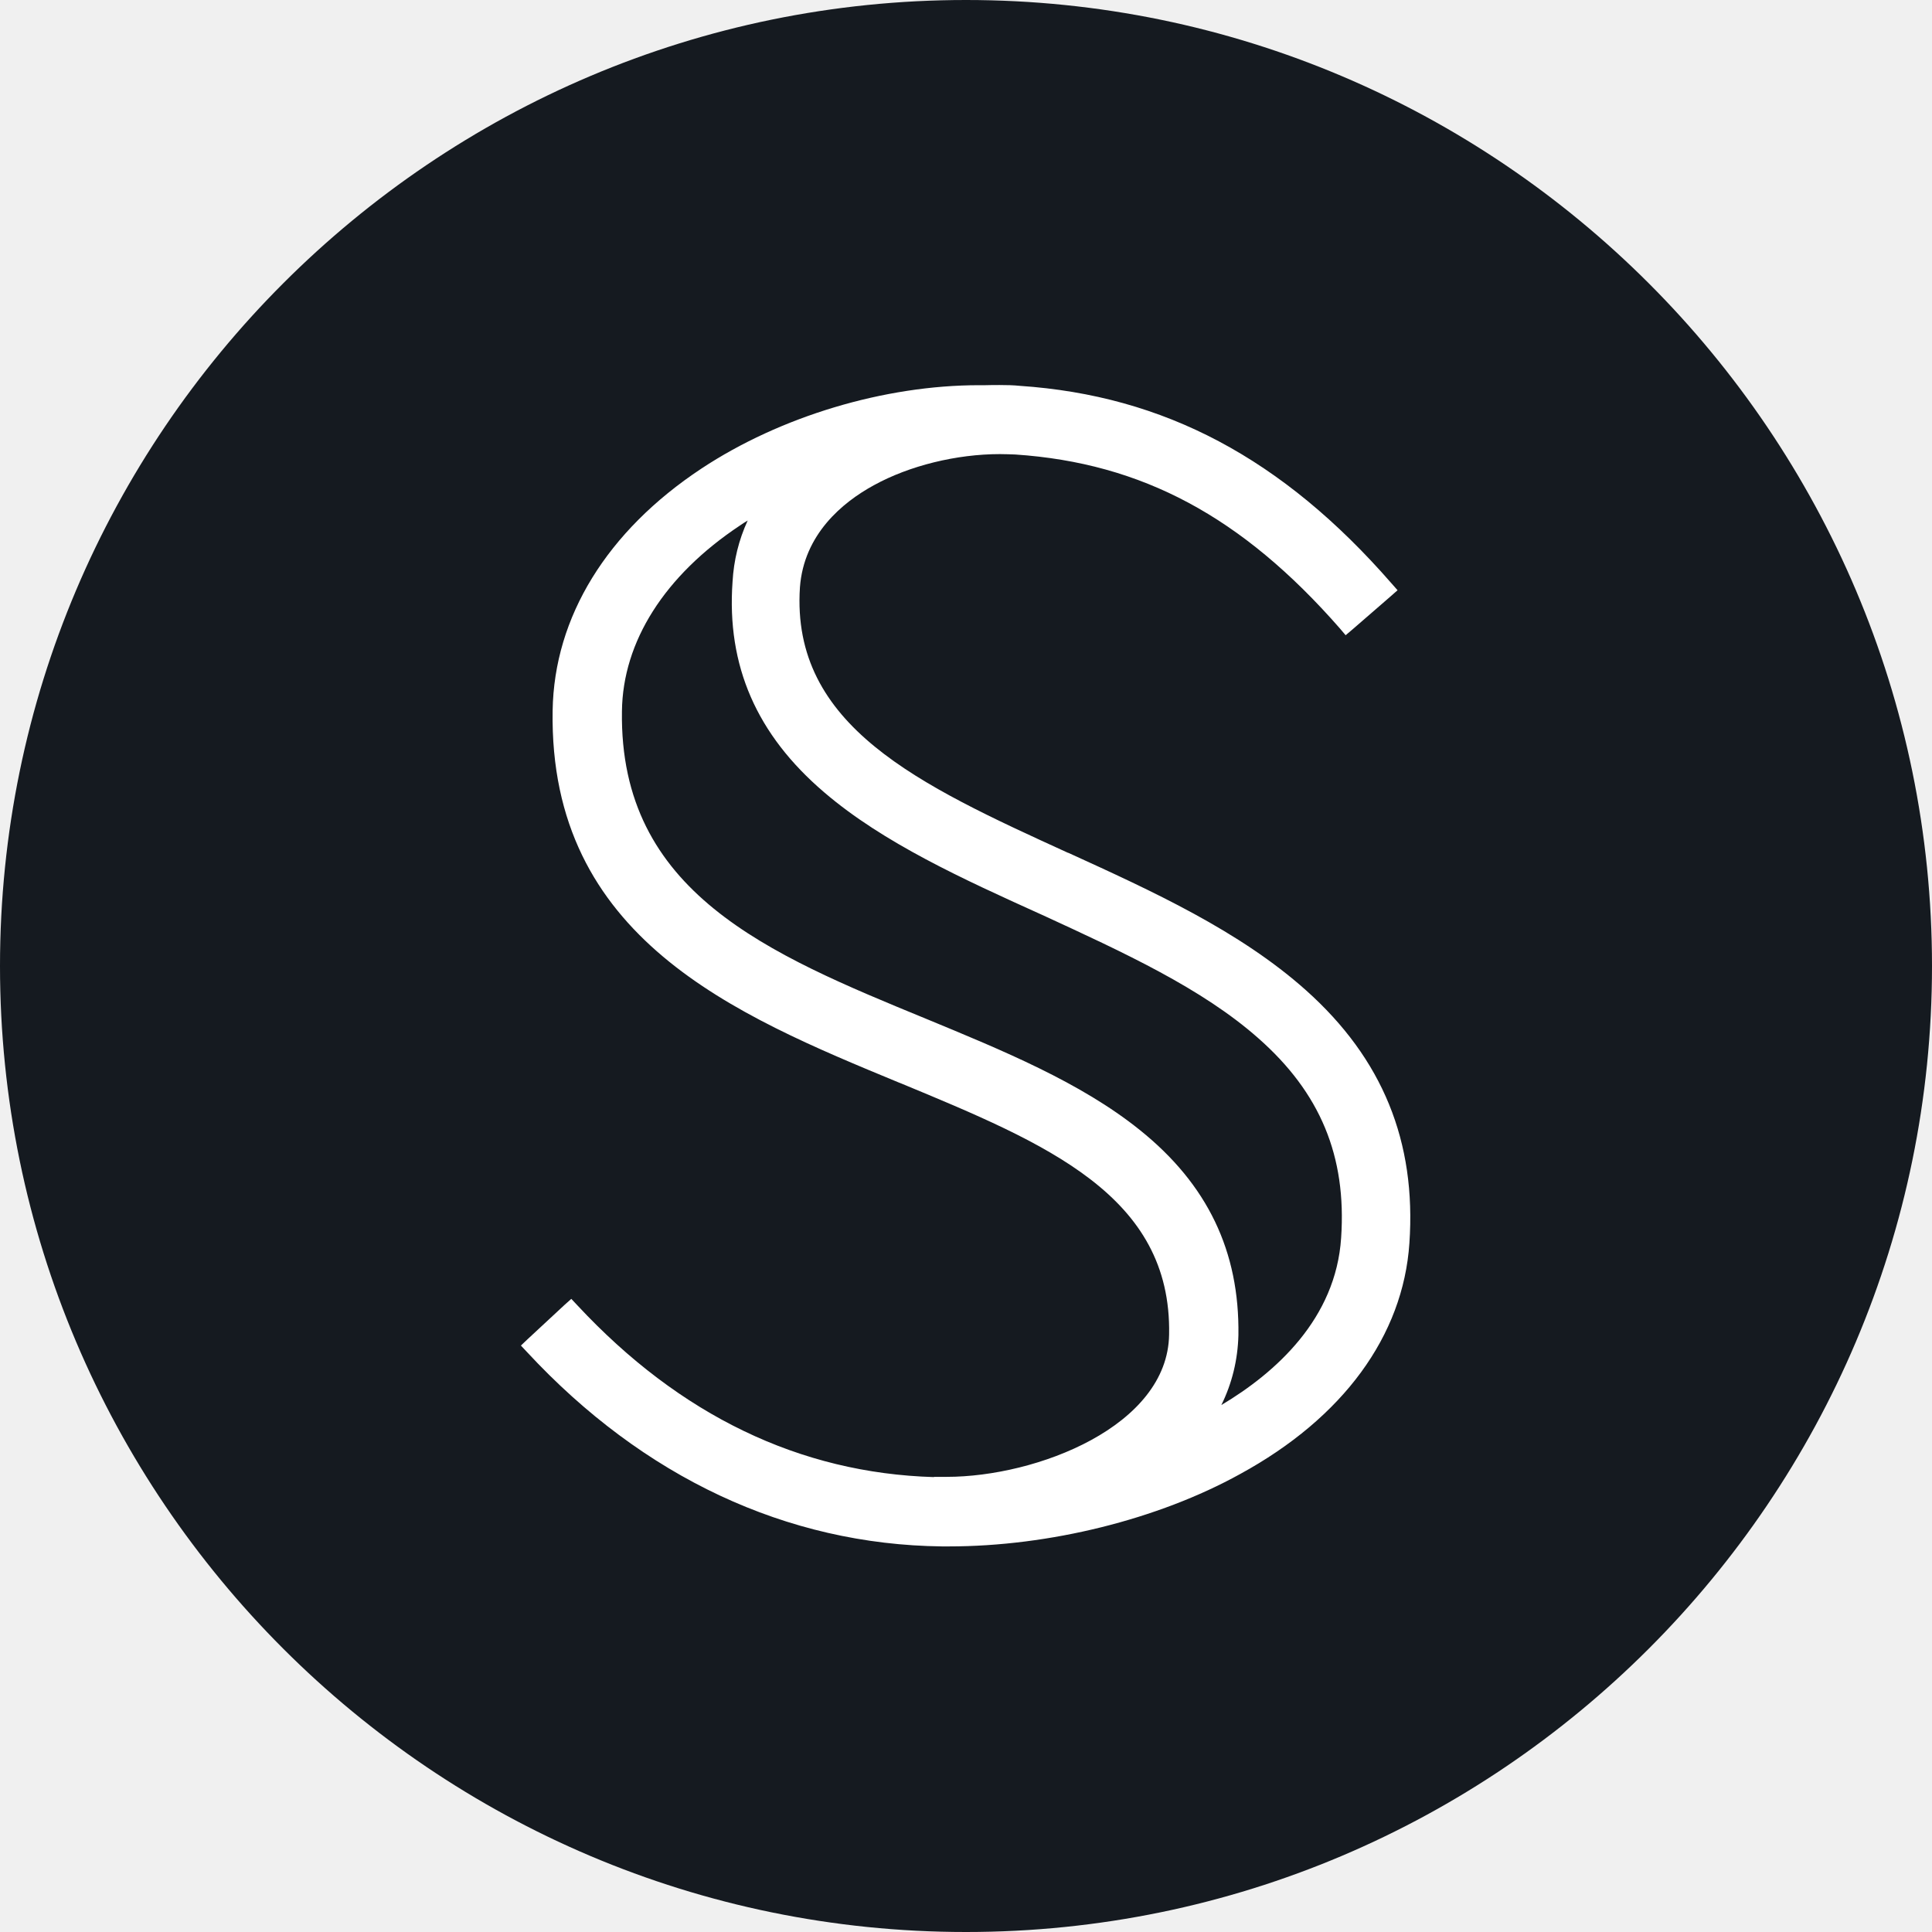
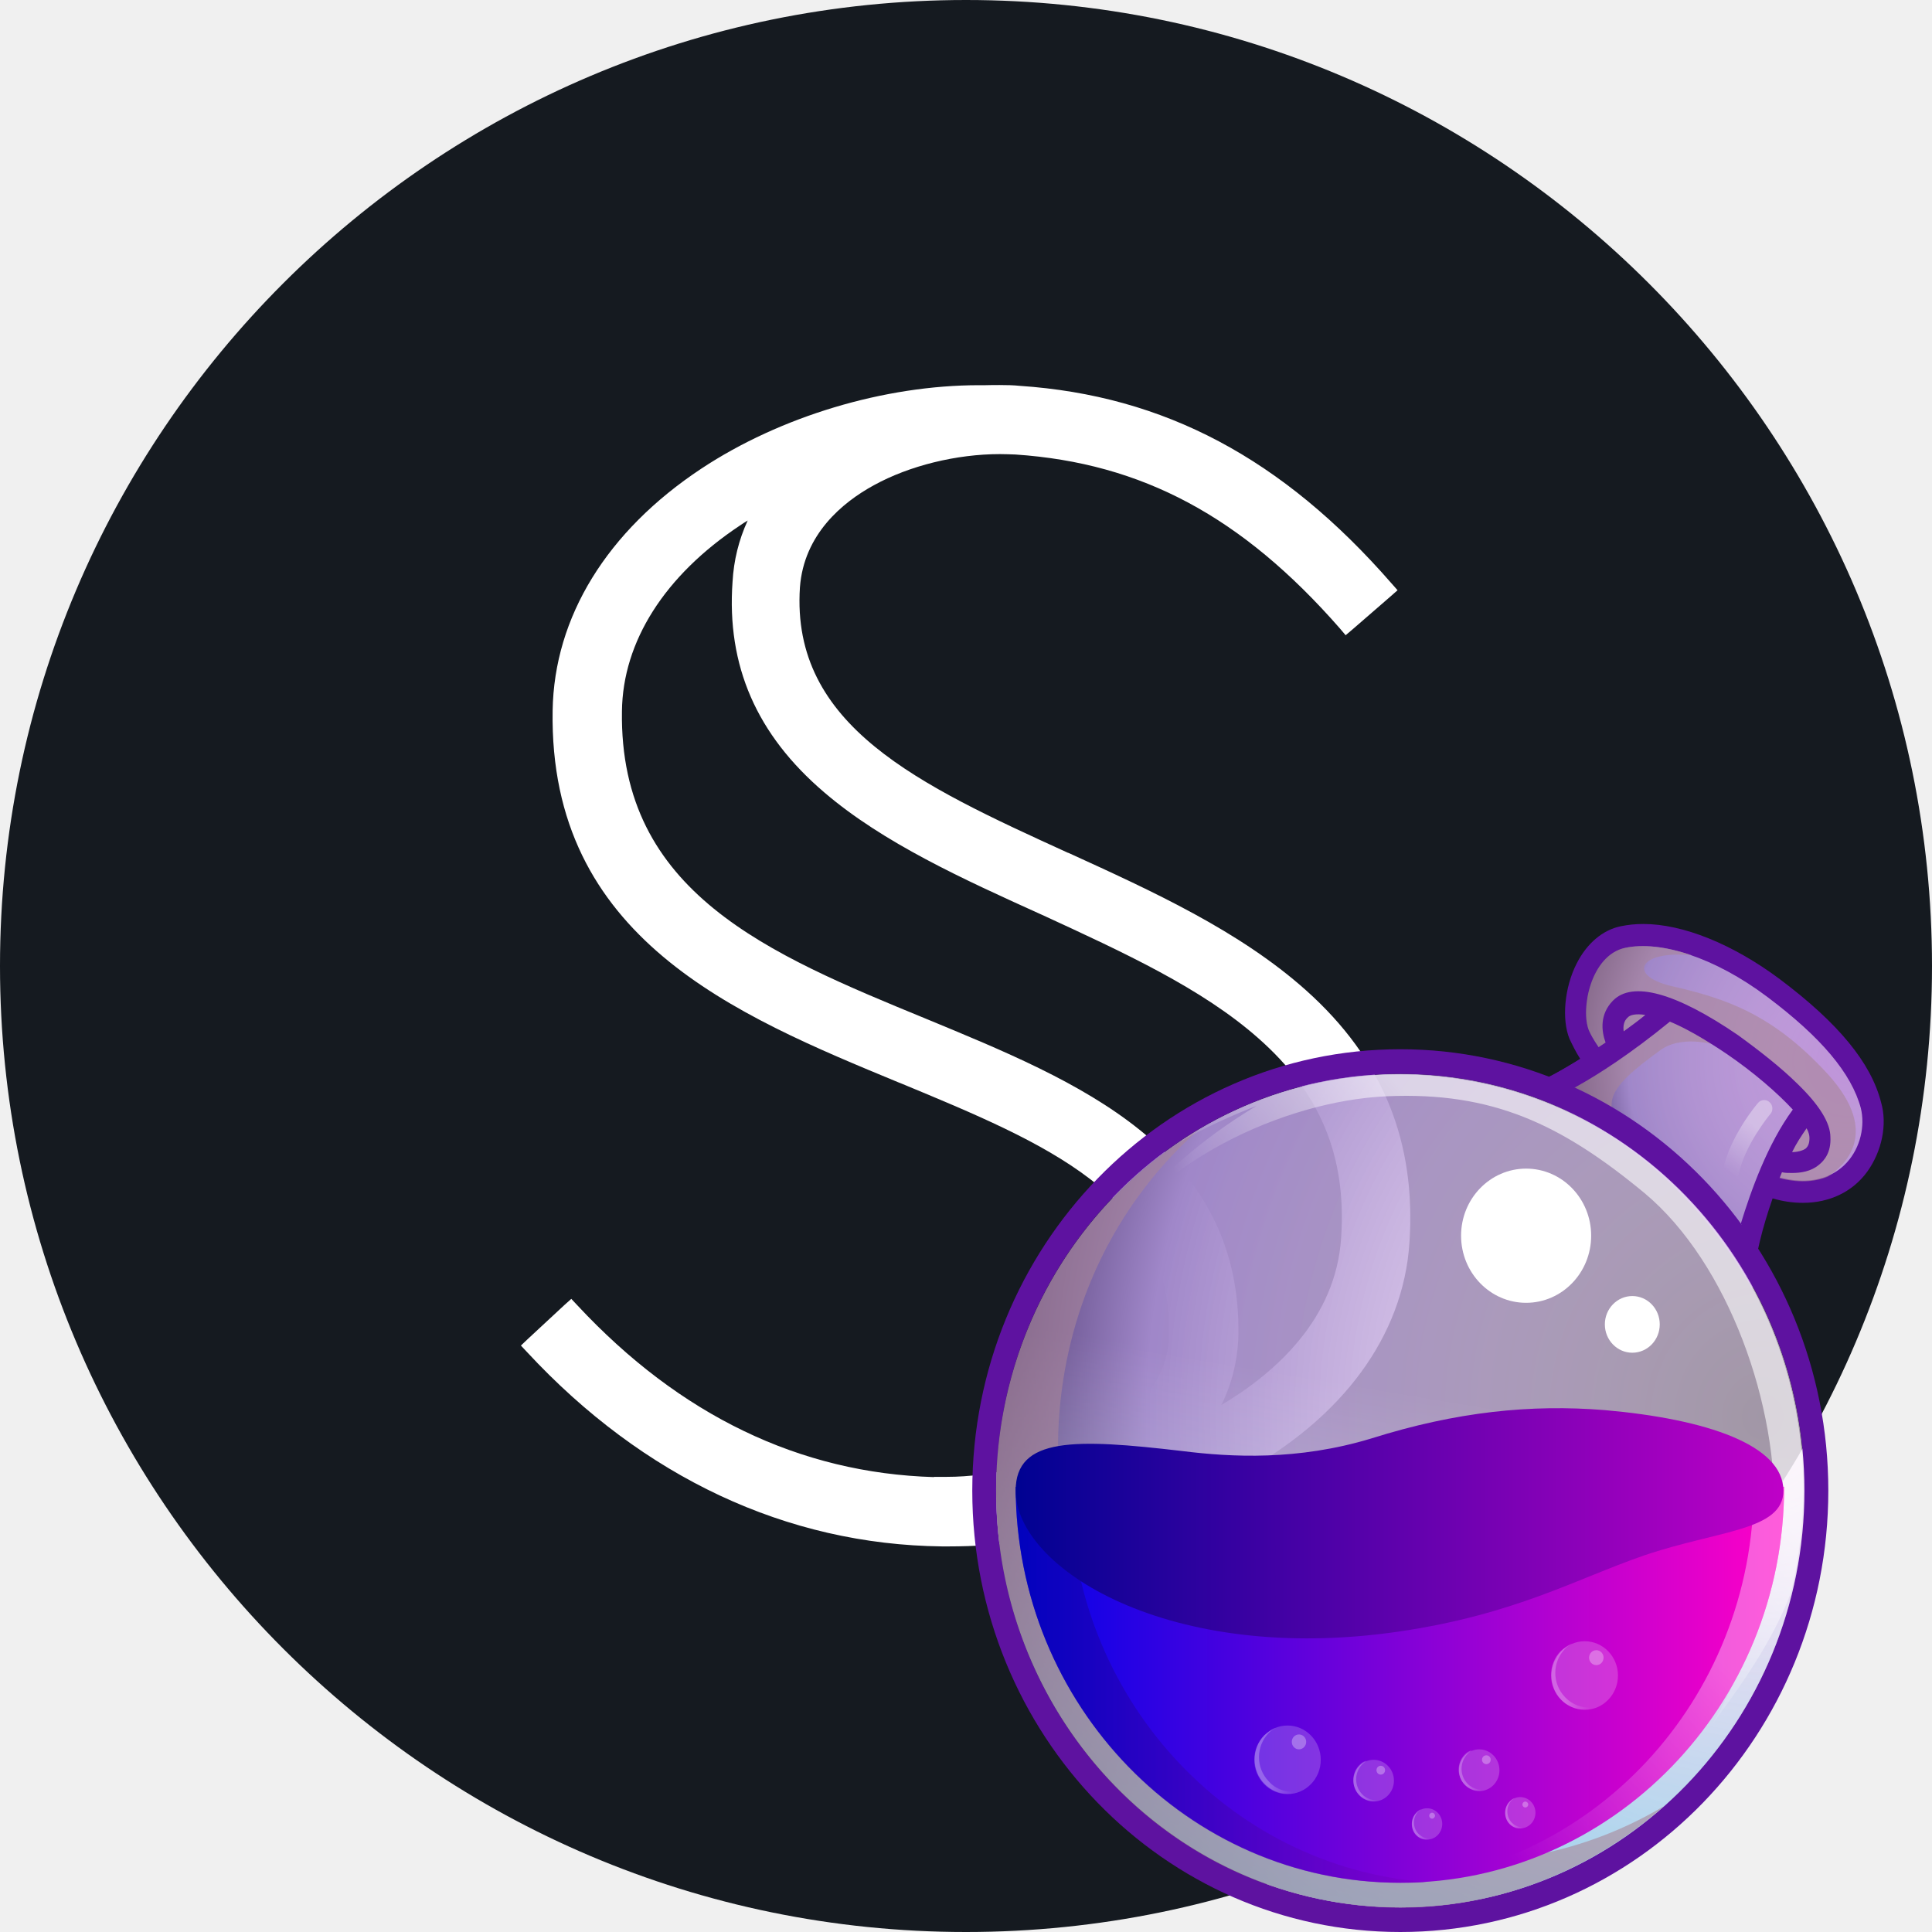
<svg xmlns="http://www.w3.org/2000/svg" width="24" height="24" viewBox="0 0 24 24" fill="none">
  <path d="M12 24C5.383 24 0 18.616 0 12C0 5.384 5.383 0 12 0C18.617 0 24 5.384 24 12C24 18.616 18.617 24 12 24Z" fill="#151A20" />
  <path d="M16.224 12.302C15.399 11.565 14.319 11.072 13.273 10.595L13.265 10.593C11.419 9.75 9.824 9.02 9.937 7.296C9.986 6.639 10.463 6.242 10.855 6.028C11.296 5.785 11.881 5.641 12.422 5.641C12.486 5.641 12.551 5.644 12.613 5.646C14.188 5.752 15.43 6.419 16.644 7.806L16.716 7.891L16.801 7.819L17.276 7.407L17.361 7.332L17.286 7.247C15.933 5.695 14.464 4.914 12.667 4.793C12.59 4.785 12.507 4.783 12.417 4.783C12.363 4.783 12.303 4.783 12.242 4.785H12.164C10.986 4.785 9.695 5.172 8.713 5.821C7.54 6.597 6.883 7.665 6.865 8.827C6.818 11.655 9.131 12.606 11.169 13.449L11.175 13.451L11.195 13.459C12.999 14.207 14.556 14.851 14.523 16.578C14.507 17.717 12.878 18.346 11.76 18.346H11.602V18.349C9.935 18.3 8.445 17.581 7.174 16.217L7.097 16.135L7.014 16.209L6.553 16.637L6.471 16.715L6.548 16.797C7.991 18.352 9.772 19.187 11.7 19.21H11.788C13.033 19.21 14.386 18.875 15.407 18.31C16.685 17.612 17.43 16.594 17.508 15.444C17.595 14.181 17.175 13.152 16.224 12.302ZM10.239 9.843C10.973 10.472 11.969 10.923 12.93 11.358L12.948 11.366C13.966 11.835 14.93 12.278 15.629 12.895C16.402 13.575 16.729 14.364 16.66 15.377C16.595 16.38 15.85 17.05 15.172 17.454C15.304 17.186 15.376 16.895 15.384 16.586C15.399 15.544 15 14.712 14.159 14.037C13.425 13.446 12.45 13.047 11.507 12.657C9.546 11.851 7.692 11.088 7.726 8.835C7.736 7.969 8.257 7.149 9.192 6.528C9.223 6.507 9.254 6.486 9.288 6.466C9.177 6.708 9.115 6.961 9.1 7.226C9.025 8.27 9.399 9.126 10.239 9.843Z" fill="white" />
+   <path d="M23.367 13.692C23.241 13.201 22.837 12.71 22.11 12.164C21.526 11.728 20.907 11.478 20.413 11.478C20.314 11.478 20.224 11.488 20.134 11.506C19.91 11.552 19.712 11.719 19.586 11.969C19.434 12.265 19.398 12.664 19.497 12.905C19.532 12.979 19.577 13.071 19.631 13.155C19.155 13.451 18.886 13.534 18.85 13.544C20.089 13.97 21.122 14.859 21.769 16.017L21.778 15.905C21.805 15.6 21.894 15.248 22.02 14.887C22.146 14.924 22.271 14.942 22.397 14.942C22.73 14.942 23.017 14.803 23.197 14.553C23.376 14.303 23.448 13.97 23.367 13.692Z" fill="#5E12A0" />
+   <path d="M22.074 14.618C22.891 14.85 23.223 14.201 23.116 13.766C22.999 13.331 22.622 12.886 21.957 12.386C21.293 11.886 20.619 11.682 20.188 11.775C19.757 11.867 19.631 12.543 19.739 12.803C19.784 12.905 19.883 13.053 20.017 13.22C19.847 13.34 19.685 13.432 19.55 13.516C20.377 13.896 21.095 14.488 21.634 15.229C21.697 14.979 21.787 14.757 21.867 14.562C21.93 14.572 22.002 14.59 22.074 14.618Z" fill="url(#paint0_radial_8742_11997)" />
+   <path d="M17.395 23.694C20.167 23.694 22.415 21.376 22.415 18.517C22.415 15.658 20.167 13.339 17.395 13.339C14.622 13.339 12.374 15.658 12.374 18.517C12.374 21.376 14.622 23.694 17.395 23.694Z" fill="url(#paint1_radial_8742_11997)" />
+   <path opacity="0.6" d="M22.703 13.34C22.021 12.599 21.446 12.404 20.754 12.247C20.215 12.117 20.359 11.802 21.015 11.867C20.701 11.756 20.404 11.728 20.189 11.774C19.757 11.867 19.632 12.543 19.739 12.802C19.784 12.904 19.883 13.053 20.018 13.219C19.775 13.386 19.569 13.506 19.398 13.599C19.479 13.636 19.578 13.682 19.695 13.747C20 13.914 20.332 14.192 20.332 14.192C19.829 13.747 19.937 13.543 20.629 13.043C20.844 12.886 21.239 12.904 21.608 13.099C21.976 13.293 22.407 13.784 22.407 13.784L21.994 14.599C22.021 14.608 22.047 14.618 22.075 14.627C22.335 14.701 22.541 14.683 22.703 14.618C22.892 14.497 23.386 14.09 22.703 13.34Z" fill="#A98698" />
+   <path d="M20.744 12.691C20.924 12.765 21.157 12.895 21.445 13.089C21.786 13.321 22.083 13.58 22.271 13.784C21.957 14.21 21.75 14.794 21.625 15.201C21.687 15.294 21.759 15.386 21.822 15.479C21.885 15.248 21.993 14.905 22.136 14.562C22.172 14.571 22.217 14.571 22.262 14.571C22.37 14.571 22.496 14.553 22.595 14.47C22.666 14.414 22.747 14.312 22.738 14.127C22.738 13.951 22.604 13.729 22.325 13.46C22.128 13.265 21.858 13.053 21.589 12.858C20.816 12.33 20.277 12.182 20.035 12.432C19.873 12.599 19.891 12.802 19.945 12.951C19.658 13.145 19.415 13.284 19.254 13.377C19.361 13.414 19.46 13.46 19.568 13.506C19.855 13.349 20.268 13.08 20.744 12.691ZM22.442 14.016C22.469 14.062 22.478 14.108 22.478 14.136C22.478 14.22 22.451 14.247 22.433 14.266C22.397 14.294 22.325 14.312 22.262 14.312C22.316 14.201 22.379 14.108 22.442 14.016ZM20.224 12.636C20.25 12.608 20.322 12.589 20.439 12.608C20.349 12.682 20.259 12.747 20.17 12.812C20.161 12.747 20.17 12.682 20.224 12.636Z" fill="#5E12A0" />
+   <path d="M17.395 13.034C14.458 13.034 12.078 15.488 12.078 18.517C12.078 21.546 14.458 24 17.395 24C20.332 24 22.712 21.546 22.712 18.517C22.712 15.488 20.323 13.034 17.395 13.034ZM17.395 23.694C14.62 23.694 12.375 21.379 12.375 18.517C12.375 15.655 14.62 13.34 17.395 13.34C20.17 13.34 22.415 15.655 22.415 18.517C22.415 21.379 20.161 23.694 17.395 23.694Z" fill="#5E12A0" />
+   <path opacity="0.6" d="M17.395 23.694C20.167 23.694 22.415 21.376 22.415 18.517C22.415 15.658 20.167 13.339 17.395 13.339C14.622 13.339 12.374 15.658 12.374 18.517C12.374 21.376 14.622 23.694 17.395 23.694Z" fill="url(#paint2_linear_8742_11997)" />
+   <path opacity="0.6" d="M17.359 23.064C14.62 22.611 12.761 19.953 13.21 17.128C13.407 15.877 14.018 14.812 14.88 14.043C13.623 14.794 12.689 16.1 12.438 17.693C11.998 20.517 13.857 23.176 16.587 23.629C18.113 23.889 19.586 23.398 20.673 22.435C19.712 23.009 18.544 23.259 17.359 23.064Z" fill="#A98698" />
+   <path opacity="0.6" d="M18.194 13.414C16.928 13.201 15.698 13.497 14.692 14.155C14.674 14.174 14.656 14.192 14.656 14.192C15.042 13.951 15.608 13.738 15.608 13.738C14.153 14.609 13.704 15.6 13.704 15.6C14.27 14.47 15.931 13.673 17.233 13.618C18.535 13.562 19.389 13.96 20.43 14.822C21.472 15.693 22.101 17.471 22.038 18.878C21.984 20.286 21.266 21.425 21.266 21.425C21.759 20.768 22.056 20.286 22.244 19.795C22.28 19.647 22.316 19.499 22.334 19.342C22.783 16.526 20.933 13.868 18.194 13.414Z" fill="url(#paint3_linear_8742_11997)" />
+   <path d="M22.163 18.47C22.163 21.184 20.026 23.388 17.394 23.388C14.763 23.388 12.617 21.184 12.617 18.47H22.163Z" fill="url(#paint4_linear_8742_11997)" />
+   <g opacity="0.6">
+     <path opacity="0.6" d="M21.786 18.471C21.786 21.12 19.757 23.287 17.206 23.389C17.269 23.389 17.332 23.389 17.395 23.389C20.026 23.389 22.163 21.184 22.163 18.471H21.786Z" fill="url(#paint5_linear_8742_11997)" />
+   </g>
+   <g opacity="0.7">
+     <path opacity="0.7" d="M13.292 18.471H12.618C12.618 21.184 14.756 23.389 17.387 23.389C17.504 23.389 17.611 23.389 17.719 23.38C15.249 23.194 13.292 21.064 13.292 18.471Z" fill="url(#paint6_linear_8742_11997)" />
+   </g>
+   <path d="M22.154 18.517C22.154 17.952 21.202 17.628 19.936 17.517C19.02 17.443 18.095 17.535 17.035 17.869C16.119 18.147 15.293 18.101 14.691 18.026C13.353 17.869 12.617 17.85 12.617 18.517C12.617 19.48 14.52 20.684 17.376 20.268C18.822 20.055 19.567 19.619 20.421 19.323C21.346 19.008 22.154 19.017 22.154 18.517Z" fill="url(#paint7_linear_8742_11997)" />
+   <path d="M18.958 16.184C19.404 16.184 19.766 15.811 19.766 15.35C19.766 14.89 19.404 14.517 18.958 14.517C18.512 14.517 18.15 14.89 18.15 15.35C18.15 15.811 18.512 16.184 18.958 16.184Z" fill="white" />
+   <path d="M20.277 16.804C20.466 16.804 20.618 16.646 20.618 16.452C20.618 16.258 20.466 16.1 20.277 16.1C20.089 16.1 19.936 16.258 19.936 16.452C19.936 16.646 20.089 16.804 20.277 16.804Z" fill="white" />
+   <g opacity="0.6">
+     <path opacity="0.6" d="M21.498 14.683C21.489 14.683 21.48 14.683 21.48 14.683C21.426 14.674 21.39 14.618 21.399 14.553C21.48 14.127 21.821 13.72 21.839 13.701C21.875 13.655 21.947 13.655 21.982 13.692C22.027 13.729 22.027 13.803 21.991 13.84C21.982 13.85 21.668 14.229 21.596 14.6C21.587 14.655 21.543 14.683 21.498 14.683Z" fill="url(#paint8_linear_8742_11997)" />
+   </g>
+   <path opacity="0.2" d="M17.064 22.379C17.203 22.379 17.316 22.263 17.316 22.12C17.316 21.977 17.203 21.861 17.064 21.861C16.925 21.861 16.813 21.977 16.813 22.12C16.813 22.263 16.925 22.379 17.064 22.379Z" fill="white" />
+   <g opacity="0.4">
+     <path opacity="0.6" d="M16.921 22.289C16.822 22.187 16.822 22.02 16.921 21.918C16.939 21.9 16.957 21.891 16.975 21.872C16.939 21.881 16.912 21.9 16.885 21.928C16.786 22.029 16.786 22.196 16.885 22.298C16.966 22.381 17.091 22.4 17.19 22.344C17.1 22.381 16.993 22.363 16.921 22.289Z" fill="url(#paint9_linear_8742_11997)" />
+   </g>
+   <path opacity="0.3" d="M17.152 22.045C17.182 22.045 17.206 22.02 17.206 21.99C17.206 21.959 17.182 21.935 17.152 21.935C17.123 21.935 17.099 21.959 17.099 21.99C17.099 22.02 17.123 22.045 17.152 22.045Z" fill="white" />
+   <path opacity="0.2" d="M18.375 22.25C18.514 22.25 18.627 22.134 18.627 21.991C18.627 21.848 18.514 21.731 18.375 21.731C18.237 21.731 18.124 21.848 18.124 21.991C18.124 22.134 18.237 22.25 18.375 22.25Z" fill="white" />
+   <g opacity="0.4">
+     <path opacity="0.6" d="M18.23 22.158C18.131 22.056 18.131 21.89 18.23 21.788C18.248 21.769 18.266 21.76 18.284 21.742C18.248 21.751 18.221 21.769 18.194 21.797C18.095 21.899 18.095 22.066 18.194 22.168C18.275 22.251 18.4 22.27 18.499 22.214C18.409 22.251 18.302 22.232 18.23 22.158Z" fill="url(#paint10_linear_8742_11997)" />
+   </g>
+   <path opacity="0.3" d="M18.464 21.915C18.494 21.915 18.518 21.89 18.518 21.86C18.518 21.829 18.494 21.805 18.464 21.805C18.434 21.805 18.41 21.829 18.41 21.86C18.41 21.89 18.434 21.915 18.464 21.915Z" fill="white" />
+   <path opacity="0.2" d="M17.728 22.852C17.832 22.852 17.916 22.765 17.916 22.657C17.916 22.55 17.832 22.463 17.728 22.463C17.623 22.463 17.539 22.55 17.539 22.657C17.539 22.765 17.623 22.852 17.728 22.852Z" fill="white" />
+   <g opacity="0.4">
+     <path opacity="0.6" d="M17.619 22.779C17.547 22.705 17.547 22.575 17.619 22.501C17.628 22.492 17.646 22.483 17.655 22.474C17.628 22.483 17.61 22.501 17.592 22.52C17.52 22.594 17.52 22.724 17.592 22.798C17.655 22.863 17.745 22.872 17.825 22.826C17.754 22.853 17.673 22.835 17.619 22.779Z" fill="url(#paint11_linear_8742_11997)" />
+   </g>
+   <path opacity="0.3" d="M17.79 22.592C17.81 22.592 17.826 22.575 17.826 22.555C17.826 22.535 17.81 22.518 17.79 22.518C17.77 22.518 17.754 22.535 17.754 22.555C17.754 22.575 17.77 22.592 17.79 22.592Z" fill="white" />
+   <path opacity="0.2" d="M18.885 22.713C18.989 22.713 19.074 22.626 19.074 22.518C19.074 22.411 18.989 22.324 18.885 22.324C18.781 22.324 18.697 22.411 18.697 22.518C18.697 22.626 18.781 22.713 18.885 22.713Z" fill="white" />
+   <g opacity="0.4">
+     <path opacity="0.6" d="M18.779 22.641C18.707 22.567 18.707 22.437 18.779 22.363C18.788 22.354 18.806 22.344 18.815 22.335C18.788 22.344 18.77 22.363 18.752 22.381C18.68 22.455 18.68 22.585 18.752 22.659C18.815 22.724 18.905 22.733 18.986 22.687C18.914 22.715 18.833 22.696 18.779 22.641Z" fill="url(#paint12_linear_8742_11997)" />
+   </g>
+   <path opacity="0.3" d="M18.948 22.453C18.968 22.453 18.984 22.437 18.984 22.416C18.984 22.396 18.968 22.38 18.948 22.38C18.928 22.38 18.912 22.396 18.912 22.416C18.912 22.437 18.928 22.453 18.948 22.453Z" fill="white" />
+   <path opacity="0.2" d="M15.994 22.287C16.222 22.287 16.407 22.096 16.407 21.861C16.407 21.626 16.222 21.435 15.994 21.435C15.765 21.435 15.581 21.626 15.581 21.861C15.581 22.096 15.765 22.287 15.994 22.287Z" fill="white" />
+   <g opacity="0.4">
+     <path opacity="0.6" d="M15.761 22.129C15.599 21.962 15.599 21.694 15.761 21.527C15.788 21.499 15.815 21.481 15.851 21.462C15.797 21.481 15.752 21.518 15.707 21.555C15.545 21.721 15.545 21.99 15.707 22.157C15.842 22.296 16.048 22.323 16.21 22.222C16.057 22.287 15.877 22.259 15.761 22.129Z" fill="url(#paint13_linear_8742_11997)" />
+   </g>
+   <path opacity="0.3" d="M16.136 21.731C16.186 21.731 16.226 21.689 16.226 21.638C16.226 21.587 16.186 21.546 16.136 21.546C16.087 21.546 16.047 21.587 16.047 21.638C16.047 21.689 16.087 21.731 16.136 21.731Z" fill="white" />
+   <path opacity="0.2" d="M19.686 21.24C19.914 21.24 20.099 21.049 20.099 20.814C20.099 20.579 19.914 20.388 19.686 20.388C19.458 20.388 19.273 20.579 19.273 20.814C19.273 21.049 19.458 21.24 19.686 21.24Z" fill="white" />
+   <g opacity="0.4">
+     <path opacity="0.6" d="M19.442 21.083C19.28 20.916 19.28 20.648 19.442 20.481C19.469 20.453 19.496 20.435 19.532 20.416C19.478 20.435 19.433 20.472 19.388 20.509C19.227 20.675 19.227 20.944 19.388 21.111C19.523 21.25 19.729 21.277 19.891 21.176C19.738 21.241 19.568 21.213 19.442 21.083Z" fill="url(#paint14_linear_8742_11997)" />
+   </g>
+   <path opacity="0.3" d="M19.83 20.685C19.88 20.685 19.92 20.643 19.92 20.592C19.92 20.541 19.88 20.499 19.83 20.499C19.78 20.499 19.74 20.541 19.74 20.592C19.74 20.643 19.78 20.685 19.83 20.685Z" fill="white" />
+   <defs>
+     <radialGradient id="paint0_radial_8742_11997" cx="0" cy="0" r="1" gradientUnits="userSpaceOnUse" gradientTransform="translate(22.9518 13.1824) scale(4.01388 4.13951)">
+       <stop stop-color="#FFEAFF" stop-opacity="0.6" />
+       <stop offset="0.681" stop-color="#A087C9" />
+       <stop offset="1" stop-color="#10002F" />
+     </radialGradient>
+     <radialGradient id="paint1_radial_8742_11997" cx="0" cy="0" r="1" gradientUnits="userSpaceOnUse" gradientTransform="translate(21.901 17.5974) scale(11.2414 12.33)">
+       <stop stop-color="#FFEAFF" stop-opacity="0.6" />
+       <stop offset="0.681" stop-color="#A087C9" />
+       <stop offset="1" stop-color="#10002F" />
+     </radialGradient>
+     <linearGradient id="paint2_linear_8742_11997" x1="16.589" y1="23.621" x2="18.294" y2="13.421" gradientUnits="userSpaceOnUse">
+       <stop stop-color="#81FFFF" />
+       <stop offset="0.62" stop-color="white" stop-opacity="0" />
+     </linearGradient>
+     <linearGradient id="paint3_linear_8742_11997" x1="20.933" y1="15.001" x2="16.665" y2="18.798" gradientUnits="userSpaceOnUse">
+       <stop offset="0.289" stop-color="white" />
+       <stop offset="0.78" stop-color="white" stop-opacity="0" />
+     </linearGradient>
+     <linearGradient id="paint4_linear_8742_11997" x1="12.62" y1="20.926" x2="22.161" y2="20.926" gradientUnits="userSpaceOnUse">
+       <stop stop-color="#0002E9" />
+       <stop offset="0.995" stop-color="#FF00C7" />
+     </linearGradient>
+     <linearGradient id="paint5_linear_8742_11997" x1="22.613" y1="18.902" x2="17.269" y2="23.799" gradientUnits="userSpaceOnUse">
+       <stop offset="0.289" stop-color="white" />
+       <stop offset="0.78" stop-color="white" stop-opacity="0" />
+     </linearGradient>
+     <linearGradient id="paint6_linear_8742_11997" x1="12.622" y1="20.927" x2="17.726" y2="20.927" gradientUnits="userSpaceOnUse">
+       <stop stop-color="#000292" />
+       <stop offset="0.995" stop-color="#7D00C7" />
+     </linearGradient>
+     <linearGradient id="paint7_linear_8742_11997" x1="12.627" y1="18.926" x2="22.154" y2="18.926" gradientUnits="userSpaceOnUse">
+       <stop stop-color="#000292" />
+       <stop offset="0.995" stop-color="#BE00C7" />
+     </linearGradient>
+     <linearGradient id="paint8_linear_8742_11997" x1="21.997" y1="13.656" x2="21.281" y2="14.784" gradientUnits="userSpaceOnUse">
+       <stop offset="0.289" stop-color="white" />
+       <stop offset="0.78" stop-color="white" stop-opacity="0" />
+     </linearGradient>
+     <linearGradient id="paint9_linear_8742_11997" x1="16.811" y1="22.13" x2="17.19" y2="22.13" gradientUnits="userSpaceOnUse">
+       <stop offset="0.289" stop-color="white" />
+       <stop offset="0.78" stop-color="white" stop-opacity="0" />
+     </linearGradient>
+     <linearGradient id="paint10_linear_8742_11997" x1="18.119" y1="21.998" x2="18.498" y2="21.998" gradientUnits="userSpaceOnUse">
+       <stop offset="0.289" stop-color="white" />
+       <stop offset="0.78" stop-color="white" stop-opacity="0" />
+     </linearGradient>
+     <linearGradient id="paint11_linear_8742_11997" x1="17.533" y1="22.661" x2="17.818" y2="22.661" gradientUnits="userSpaceOnUse">
+       <stop offset="0.289" stop-color="white" />
+       <stop offset="0.78" stop-color="white" stop-opacity="0" />
+     </linearGradient>
+     <linearGradient id="paint12_linear_8742_11997" x1="18.694" y1="22.522" x2="18.979" y2="22.522" gradientUnits="userSpaceOnUse">
+       <stop offset="0.289" stop-color="white" />
+       <stop offset="0.78" stop-color="white" stop-opacity="0" />
+     </linearGradient>
+     <linearGradient id="paint13_linear_8742_11997" x1="15.582" y1="21.871" x2="16.202" y2="21.871" gradientUnits="userSpaceOnUse">
+       <stop offset="0.289" stop-color="white" />
+       <stop offset="0.78" stop-color="white" stop-opacity="0" />
+     </linearGradient>
+     <linearGradient id="paint14_linear_8742_11997" x1="19.266" y1="20.825" x2="19.887" y2="20.825" gradientUnits="userSpaceOnUse">
+       <stop offset="0.289" stop-color="white" />
+       <stop offset="0.78" stop-color="white" stop-opacity="0" />
+     </linearGradient>
+   </defs>
</svg>
